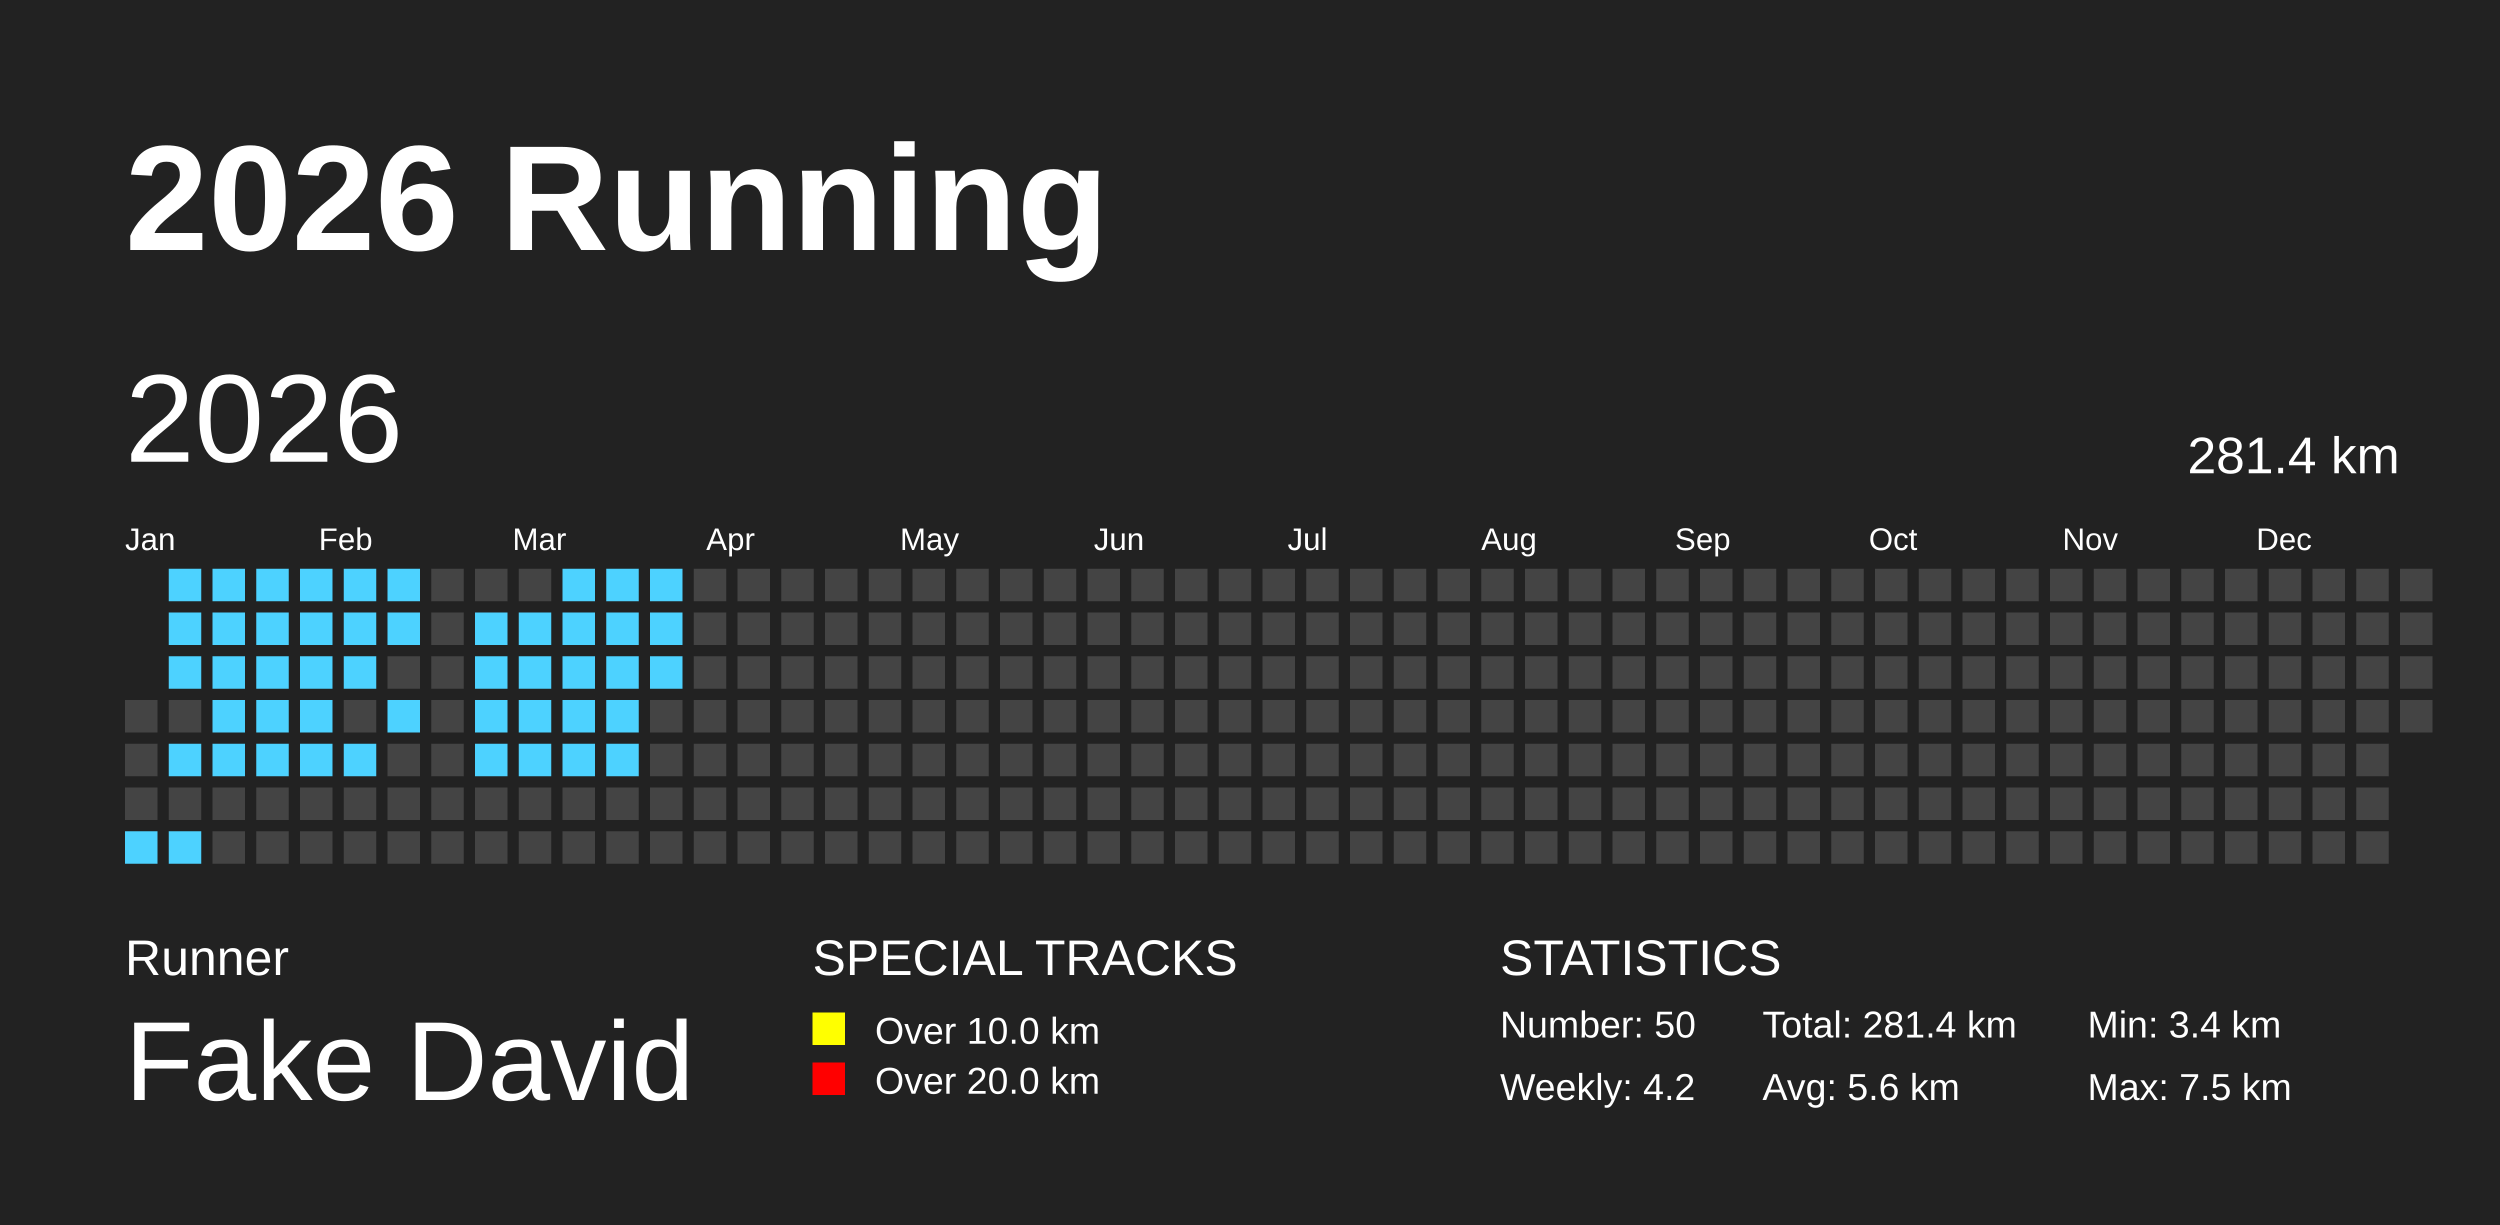
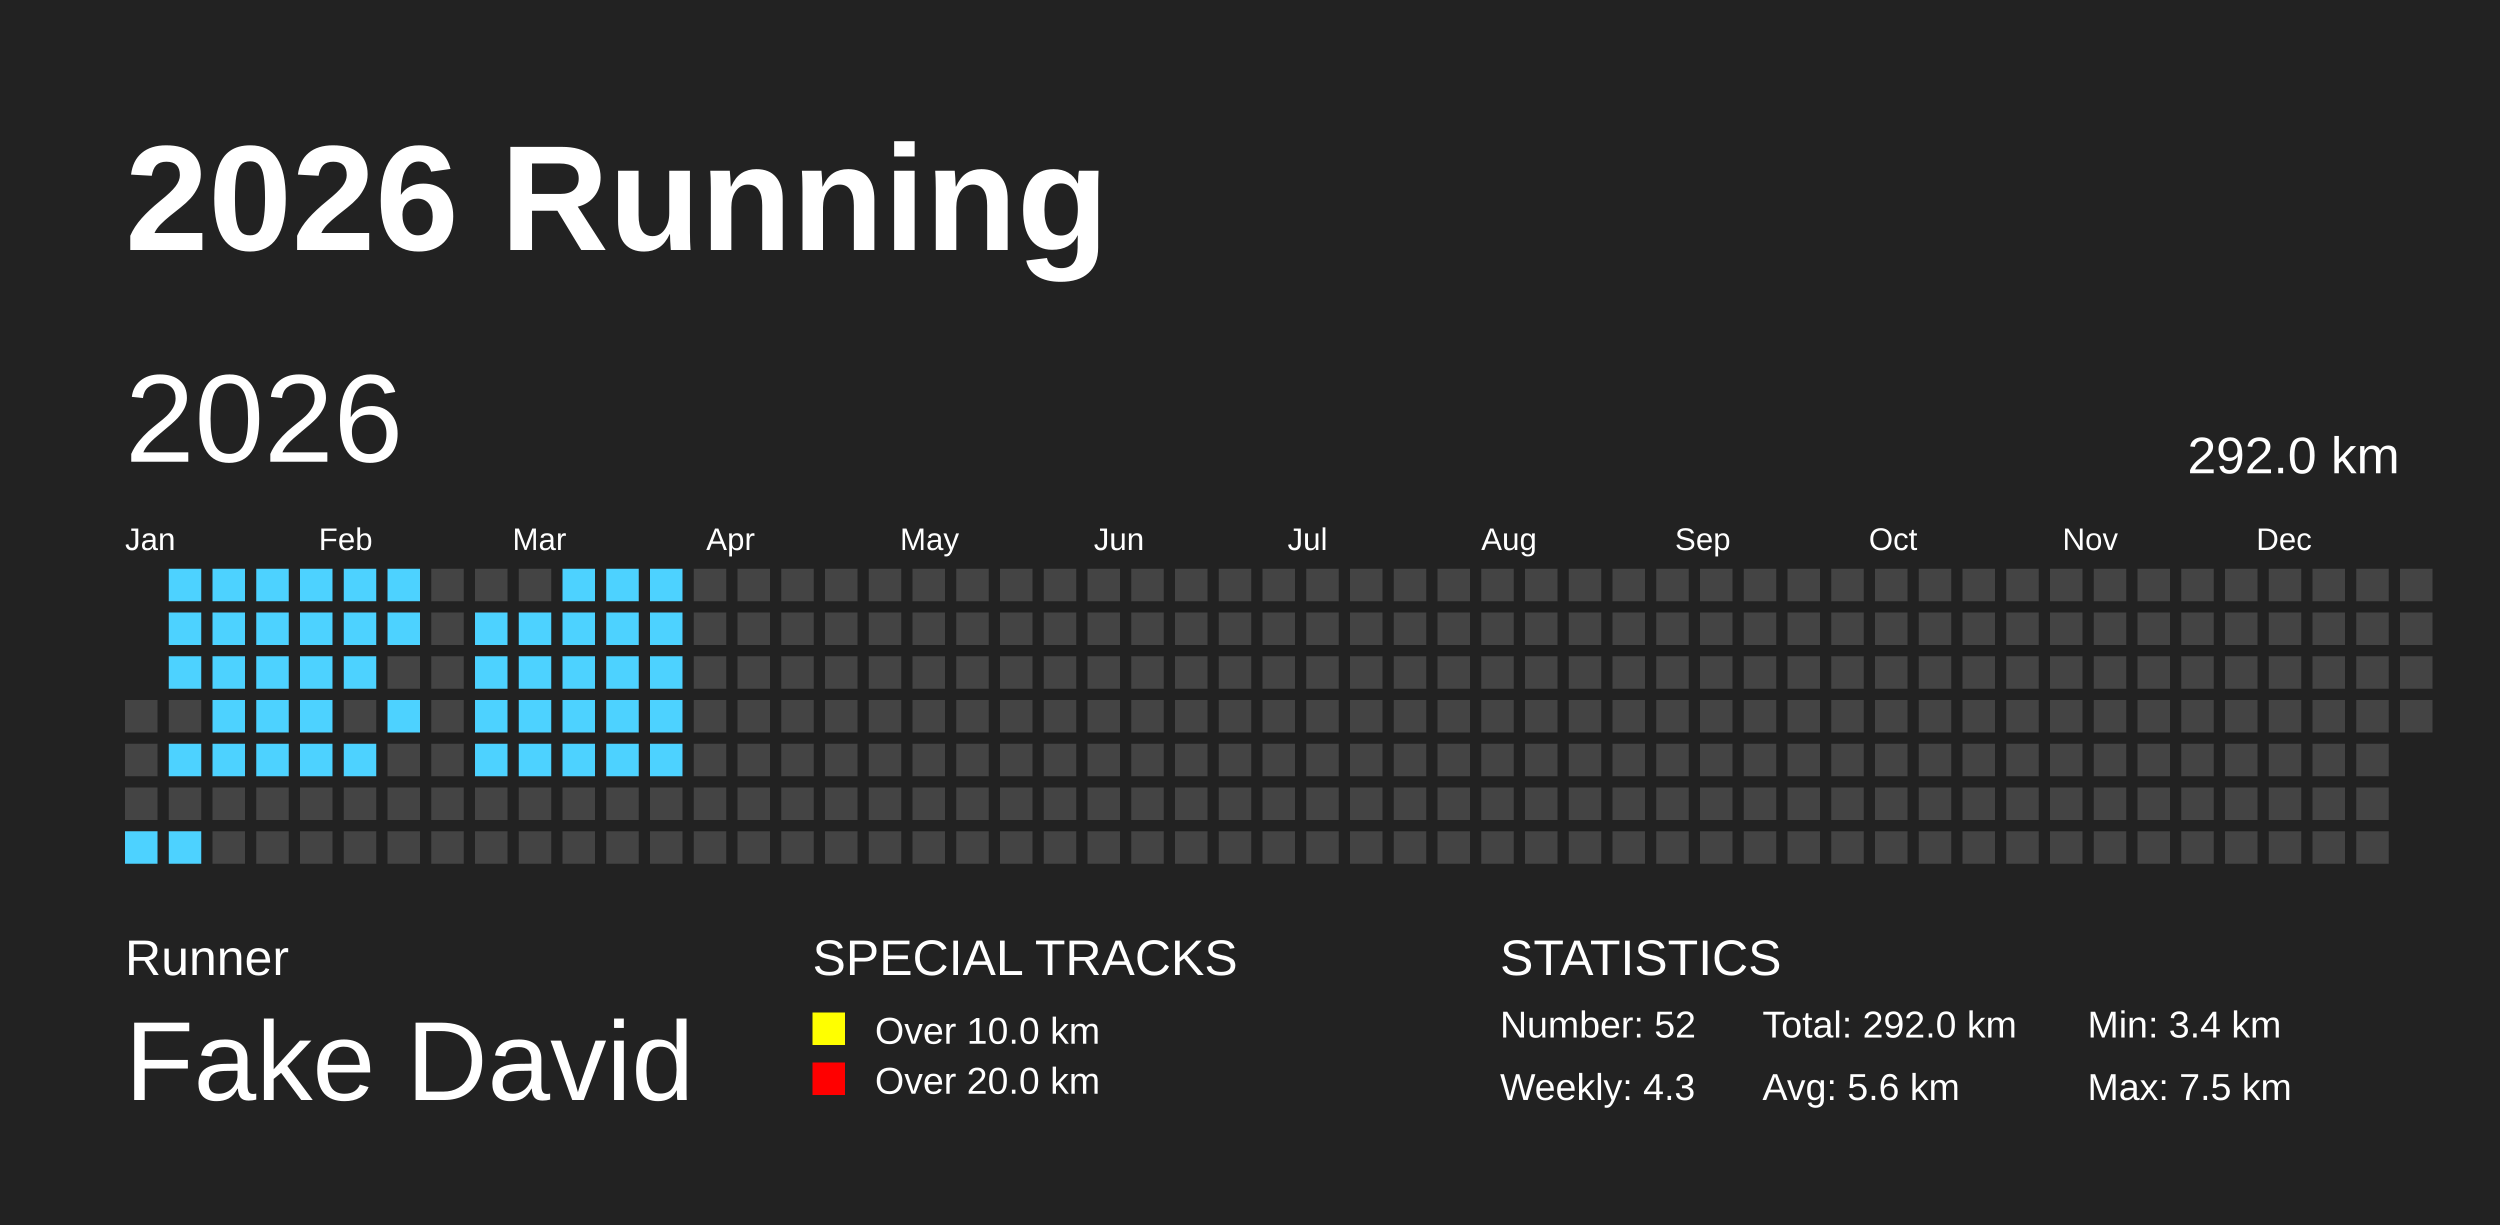
<svg xmlns="http://www.w3.org/2000/svg" baseProfile="full" height="98mm" version="1.1" viewBox="0,0,200,98" width="200mm">
  <defs />
  <rect fill="#222222" height="98" width="200" x="0" y="0" />
  <text fill="#FFFFFF" style="font-size:12px; font-family:Arial; font-weight:bold;" x="10" y="20">2026 Running</text>
  <text fill="#FFFFFF" style="font-size:4px; font-family:Arial" x="10" y="78">Runner</text>
  <text fill="#FFFFFF" style="font-size:9px; font-family:Arial" x="10" y="88">Fake David</text>
  <text fill="#FFFFFF" style="font-size:4px; font-family:Arial" x="65" y="78">SPECIAL TRACKS</text>
  <rect fill="yellow" height="2.6" width="2.6" x="65" y="81" />
  <text fill="#FFFFFF" style="font-size:3px; font-family:Arial" x="70" y="83.5">Over 10.0 km</text>
  <rect fill="red" height="2.6" width="2.6" x="65" y="85" />
  <text fill="#FFFFFF" style="font-size:3px; font-family:Arial" x="70" y="87.5">Over 20.0 km</text>
  <text fill="#FFFFFF" style="font-size:4px; font-family:Arial" x="120" y="78">STATISTICS</text>
-   <text fill="#FFFFFF" style="font-size:3px; font-family:Arial" x="120" y="83">Number: 50</text>
-   <text fill="#FFFFFF" style="font-size:3px; font-family:Arial" x="120" y="88">Weekly: 4.2</text>
-   <text fill="#FFFFFF" style="font-size:3px; font-family:Arial" x="141" y="83">Total: 281.4 km</text>
+   <text fill="#FFFFFF" style="font-size:3px; font-family:Arial" x="120" y="83">Number: 52</text>
+   <text fill="#FFFFFF" style="font-size:3px; font-family:Arial" x="120" y="88">Weekly: 4.3</text>
+   <text fill="#FFFFFF" style="font-size:3px; font-family:Arial" x="141" y="83">Total: 292.0 km</text>
  <text fill="#FFFFFF" style="font-size:3px; font-family:Arial" x="141" y="88">Avg: 5.6 km</text>
  <text fill="#FFFFFF" style="font-size:3px; font-family:Arial" x="167" y="83">Min: 3.4 km</text>
  <text fill="#FFFFFF" style="font-size:3px; font-family:Arial" x="167" y="88">Max: 7.5 km</text>
  <text dominant-baseline="hanging" fill="#FFFFFF" style="font-size:10.0px; font-family:Arial;" x="10" y="30">2026</text>
-   <text dominant-baseline="hanging" fill="#FFFFFF" style="font-size:4.125px; font-family:Arial;" x="175" y="35">281.4 km</text>
+   <text dominant-baseline="hanging" fill="#FFFFFF" style="font-size:4.125px; font-family:Arial;" x="175" y="35">292.0 km</text>
  <text fill="#FFFFFF" style="font-size:2.5px; font-family:Arial" x="10.0" y="44">Jan</text>
  <text fill="#FFFFFF" style="font-size:2.5px; font-family:Arial" x="25.5" y="44">Feb</text>
  <text fill="#FFFFFF" style="font-size:2.5px; font-family:Arial" x="41.0" y="44">Mar</text>
  <text fill="#FFFFFF" style="font-size:2.5px; font-family:Arial" x="56.5" y="44">Apr</text>
  <text fill="#FFFFFF" style="font-size:2.5px; font-family:Arial" x="72.0" y="44">May</text>
  <text fill="#FFFFFF" style="font-size:2.5px; font-family:Arial" x="87.5" y="44">Jun</text>
  <text fill="#FFFFFF" style="font-size:2.5px; font-family:Arial" x="103.0" y="44">Jul</text>
  <text fill="#FFFFFF" style="font-size:2.5px; font-family:Arial" x="118.5" y="44">Aug</text>
  <text fill="#FFFFFF" style="font-size:2.5px; font-family:Arial" x="134.0" y="44">Sep</text>
  <text fill="#FFFFFF" style="font-size:2.5px; font-family:Arial" x="149.5" y="44">Oct</text>
  <text fill="#FFFFFF" style="font-size:2.5px; font-family:Arial" x="165.0" y="44">Nov</text>
  <text fill="#FFFFFF" style="font-size:2.5px; font-family:Arial" x="180.5" y="44">Dec</text>
  <rect fill="#444444" height="2.6" width="2.6" x="10.0" y="56.0" />
  <rect fill="#444444" height="2.6" width="2.6" x="10.0" y="59.5" />
  <rect fill="#444444" height="2.6" width="2.6" x="10.0" y="63.0" />
  <rect fill="#4DD2FF" height="2.6" width="2.6" x="10.0" y="66.5" />
  <rect fill="#4DD2FF" height="2.6" width="2.6" x="13.5" y="45.5" />
  <rect fill="#4DD2FF" height="2.6" width="2.6" x="13.5" y="49.0" />
  <rect fill="#4DD2FF" height="2.6" width="2.6" x="13.5" y="52.5" />
  <rect fill="#444444" height="2.6" width="2.6" x="13.5" y="56.0" />
  <rect fill="#4DD2FF" height="2.6" width="2.6" x="13.5" y="59.5" />
  <rect fill="#444444" height="2.6" width="2.6" x="13.5" y="63.0" />
  <rect fill="#4DD2FF" height="2.6" width="2.6" x="13.5" y="66.5" />
  <rect fill="#4DD2FF" height="2.6" width="2.6" x="17.0" y="45.5" />
  <rect fill="#4DD2FF" height="2.6" width="2.6" x="17.0" y="49.0" />
  <rect fill="#4DD2FF" height="2.6" width="2.6" x="17.0" y="52.5" />
  <rect fill="#4DD2FF" height="2.6" width="2.6" x="17.0" y="56.0" />
  <rect fill="#4DD2FF" height="2.6" width="2.6" x="17.0" y="59.5" />
  <rect fill="#444444" height="2.6" width="2.6" x="17.0" y="63.0" />
  <rect fill="#444444" height="2.6" width="2.6" x="17.0" y="66.5" />
  <rect fill="#4DD2FF" height="2.6" width="2.6" x="20.5" y="45.5" />
  <rect fill="#4DD2FF" height="2.6" width="2.6" x="20.5" y="49.0" />
  <rect fill="#4DD2FF" height="2.6" width="2.6" x="20.5" y="52.5" />
  <rect fill="#4DD2FF" height="2.6" width="2.6" x="20.5" y="56.0" />
  <rect fill="#4DD2FF" height="2.6" width="2.6" x="20.5" y="59.5" />
  <rect fill="#444444" height="2.6" width="2.6" x="20.5" y="63.0" />
  <rect fill="#444444" height="2.6" width="2.6" x="20.5" y="66.5" />
  <rect fill="#4DD2FF" height="2.6" width="2.6" x="24.0" y="45.5" />
  <rect fill="#4DD2FF" height="2.6" width="2.6" x="24.0" y="49.0" />
  <rect fill="#4DD2FF" height="2.6" width="2.6" x="24.0" y="52.5" />
  <rect fill="#4DD2FF" height="2.6" width="2.6" x="24.0" y="56.0" />
  <rect fill="#4DD2FF" height="2.6" width="2.6" x="24.0" y="59.5" />
  <rect fill="#444444" height="2.6" width="2.6" x="24.0" y="63.0" />
  <rect fill="#444444" height="2.6" width="2.6" x="24.0" y="66.5" />
  <rect fill="#4DD2FF" height="2.6" width="2.6" x="27.5" y="45.5" />
  <rect fill="#4DD2FF" height="2.6" width="2.6" x="27.5" y="49.0" />
  <rect fill="#4DD2FF" height="2.6" width="2.6" x="27.5" y="52.5" />
  <rect fill="#444444" height="2.6" width="2.6" x="27.5" y="56.0" />
  <rect fill="#4DD2FF" height="2.6" width="2.6" x="27.5" y="59.5" />
  <rect fill="#444444" height="2.6" width="2.6" x="27.5" y="63.0" />
  <rect fill="#444444" height="2.6" width="2.6" x="27.5" y="66.5" />
  <rect fill="#4DD2FF" height="2.6" width="2.6" x="31.0" y="45.5" />
  <rect fill="#4DD2FF" height="2.6" width="2.6" x="31.0" y="49.0" />
  <rect fill="#444444" height="2.6" width="2.6" x="31.0" y="52.5" />
  <rect fill="#4DD2FF" height="2.6" width="2.6" x="31.0" y="56.0" />
  <rect fill="#444444" height="2.6" width="2.6" x="31.0" y="59.5" />
  <rect fill="#444444" height="2.6" width="2.6" x="31.0" y="63.0" />
  <rect fill="#444444" height="2.6" width="2.6" x="31.0" y="66.5" />
  <rect fill="#444444" height="2.6" width="2.6" x="34.5" y="45.5" />
  <rect fill="#444444" height="2.6" width="2.6" x="34.5" y="49.0" />
  <rect fill="#444444" height="2.6" width="2.6" x="34.5" y="52.5" />
  <rect fill="#444444" height="2.6" width="2.6" x="34.5" y="56.0" />
  <rect fill="#444444" height="2.6" width="2.6" x="34.5" y="59.5" />
  <rect fill="#444444" height="2.6" width="2.6" x="34.5" y="63.0" />
  <rect fill="#444444" height="2.6" width="2.6" x="34.5" y="66.5" />
  <rect fill="#444444" height="2.6" width="2.6" x="38.0" y="45.5" />
  <rect fill="#4DD2FF" height="2.6" width="2.6" x="38.0" y="49.0" />
  <rect fill="#4DD2FF" height="2.6" width="2.6" x="38.0" y="52.5" />
  <rect fill="#4DD2FF" height="2.6" width="2.6" x="38.0" y="56.0" />
  <rect fill="#4DD2FF" height="2.6" width="2.6" x="38.0" y="59.5" />
  <rect fill="#444444" height="2.6" width="2.6" x="38.0" y="63.0" />
  <rect fill="#444444" height="2.6" width="2.6" x="38.0" y="66.5" />
  <rect fill="#444444" height="2.6" width="2.6" x="41.5" y="45.5" />
  <rect fill="#4DD2FF" height="2.6" width="2.6" x="41.5" y="49.0" />
  <rect fill="#4DD2FF" height="2.6" width="2.6" x="41.5" y="52.5" />
  <rect fill="#4DD2FF" height="2.6" width="2.6" x="41.5" y="56.0" />
  <rect fill="#4DD2FF" height="2.6" width="2.6" x="41.5" y="59.5" />
  <rect fill="#444444" height="2.6" width="2.6" x="41.5" y="63.0" />
  <rect fill="#444444" height="2.6" width="2.6" x="41.5" y="66.5" />
  <rect fill="#4DD2FF" height="2.6" width="2.6" x="45.0" y="45.5" />
  <rect fill="#4DD2FF" height="2.6" width="2.6" x="45.0" y="49.0" />
  <rect fill="#4DD2FF" height="2.6" width="2.6" x="45.0" y="52.5" />
  <rect fill="#4DD2FF" height="2.6" width="2.6" x="45.0" y="56.0" />
  <rect fill="#4DD2FF" height="2.6" width="2.6" x="45.0" y="59.5" />
  <rect fill="#444444" height="2.6" width="2.6" x="45.0" y="63.0" />
  <rect fill="#444444" height="2.6" width="2.6" x="45.0" y="66.5" />
  <rect fill="#4DD2FF" height="2.6" width="2.6" x="48.5" y="45.5" />
  <rect fill="#4DD2FF" height="2.6" width="2.6" x="48.5" y="49.0" />
  <rect fill="#4DD2FF" height="2.6" width="2.6" x="48.5" y="52.5" />
  <rect fill="#4DD2FF" height="2.6" width="2.6" x="48.5" y="56.0" />
  <rect fill="#4DD2FF" height="2.6" width="2.6" x="48.5" y="59.5" />
  <rect fill="#444444" height="2.6" width="2.6" x="48.5" y="63.0" />
  <rect fill="#444444" height="2.6" width="2.6" x="48.5" y="66.5" />
  <rect fill="#4DD2FF" height="2.6" width="2.6" x="52.0" y="45.5" />
  <rect fill="#4DD2FF" height="2.6" width="2.6" x="52.0" y="49.0" />
  <rect fill="#4DD2FF" height="2.6" width="2.6" x="52.0" y="52.5" />
-   <rect fill="#444444" height="2.6" width="2.6" x="52.0" y="56.0" />
-   <rect fill="#444444" height="2.6" width="2.6" x="52.0" y="59.5" />
+   <rect fill="#4DD2FF" height="2.6" width="2.6" x="52.0" y="56.0" />
+   <rect fill="#4DD2FF" height="2.6" width="2.6" x="52.0" y="59.5" />
  <rect fill="#444444" height="2.6" width="2.6" x="52.0" y="63.0" />
  <rect fill="#444444" height="2.6" width="2.6" x="52.0" y="66.5" />
  <rect fill="#444444" height="2.6" width="2.6" x="55.5" y="45.5" />
  <rect fill="#444444" height="2.6" width="2.6" x="55.5" y="49.0" />
  <rect fill="#444444" height="2.6" width="2.6" x="55.5" y="52.5" />
  <rect fill="#444444" height="2.6" width="2.6" x="55.5" y="56.0" />
  <rect fill="#444444" height="2.6" width="2.6" x="55.5" y="59.5" />
  <rect fill="#444444" height="2.6" width="2.6" x="55.5" y="63.0" />
  <rect fill="#444444" height="2.6" width="2.6" x="55.5" y="66.5" />
  <rect fill="#444444" height="2.6" width="2.6" x="59.0" y="45.5" />
  <rect fill="#444444" height="2.6" width="2.6" x="59.0" y="49.0" />
  <rect fill="#444444" height="2.6" width="2.6" x="59.0" y="52.5" />
  <rect fill="#444444" height="2.6" width="2.6" x="59.0" y="56.0" />
  <rect fill="#444444" height="2.6" width="2.6" x="59.0" y="59.5" />
  <rect fill="#444444" height="2.6" width="2.6" x="59.0" y="63.0" />
  <rect fill="#444444" height="2.6" width="2.6" x="59.0" y="66.5" />
  <rect fill="#444444" height="2.6" width="2.6" x="62.5" y="45.5" />
  <rect fill="#444444" height="2.6" width="2.6" x="62.5" y="49.0" />
  <rect fill="#444444" height="2.6" width="2.6" x="62.5" y="52.5" />
  <rect fill="#444444" height="2.6" width="2.6" x="62.5" y="56.0" />
  <rect fill="#444444" height="2.6" width="2.6" x="62.5" y="59.5" />
  <rect fill="#444444" height="2.6" width="2.6" x="62.5" y="63.0" />
  <rect fill="#444444" height="2.6" width="2.6" x="62.5" y="66.5" />
  <rect fill="#444444" height="2.6" width="2.6" x="66.0" y="45.5" />
  <rect fill="#444444" height="2.6" width="2.6" x="66.0" y="49.0" />
  <rect fill="#444444" height="2.6" width="2.6" x="66.0" y="52.5" />
  <rect fill="#444444" height="2.6" width="2.6" x="66.0" y="56.0" />
  <rect fill="#444444" height="2.6" width="2.6" x="66.0" y="59.5" />
  <rect fill="#444444" height="2.6" width="2.6" x="66.0" y="63.0" />
  <rect fill="#444444" height="2.6" width="2.6" x="66.0" y="66.5" />
  <rect fill="#444444" height="2.6" width="2.6" x="69.5" y="45.5" />
  <rect fill="#444444" height="2.6" width="2.6" x="69.5" y="49.0" />
  <rect fill="#444444" height="2.6" width="2.6" x="69.5" y="52.5" />
  <rect fill="#444444" height="2.6" width="2.6" x="69.5" y="56.0" />
  <rect fill="#444444" height="2.6" width="2.6" x="69.5" y="59.5" />
  <rect fill="#444444" height="2.6" width="2.6" x="69.5" y="63.0" />
  <rect fill="#444444" height="2.6" width="2.6" x="69.5" y="66.5" />
  <rect fill="#444444" height="2.6" width="2.6" x="73.0" y="45.5" />
  <rect fill="#444444" height="2.6" width="2.6" x="73.0" y="49.0" />
  <rect fill="#444444" height="2.6" width="2.6" x="73.0" y="52.5" />
  <rect fill="#444444" height="2.6" width="2.6" x="73.0" y="56.0" />
  <rect fill="#444444" height="2.6" width="2.6" x="73.0" y="59.5" />
  <rect fill="#444444" height="2.6" width="2.6" x="73.0" y="63.0" />
  <rect fill="#444444" height="2.6" width="2.6" x="73.0" y="66.5" />
  <rect fill="#444444" height="2.6" width="2.6" x="76.5" y="45.5" />
  <rect fill="#444444" height="2.6" width="2.6" x="76.5" y="49.0" />
  <rect fill="#444444" height="2.6" width="2.6" x="76.5" y="52.5" />
  <rect fill="#444444" height="2.6" width="2.6" x="76.5" y="56.0" />
  <rect fill="#444444" height="2.6" width="2.6" x="76.5" y="59.5" />
  <rect fill="#444444" height="2.6" width="2.6" x="76.5" y="63.0" />
  <rect fill="#444444" height="2.6" width="2.6" x="76.5" y="66.5" />
  <rect fill="#444444" height="2.6" width="2.6" x="80.0" y="45.5" />
  <rect fill="#444444" height="2.6" width="2.6" x="80.0" y="49.0" />
  <rect fill="#444444" height="2.6" width="2.6" x="80.0" y="52.5" />
  <rect fill="#444444" height="2.6" width="2.6" x="80.0" y="56.0" />
  <rect fill="#444444" height="2.6" width="2.6" x="80.0" y="59.5" />
  <rect fill="#444444" height="2.6" width="2.6" x="80.0" y="63.0" />
  <rect fill="#444444" height="2.6" width="2.6" x="80.0" y="66.5" />
  <rect fill="#444444" height="2.6" width="2.6" x="83.5" y="45.5" />
  <rect fill="#444444" height="2.6" width="2.6" x="83.5" y="49.0" />
  <rect fill="#444444" height="2.6" width="2.6" x="83.5" y="52.5" />
  <rect fill="#444444" height="2.6" width="2.6" x="83.5" y="56.0" />
  <rect fill="#444444" height="2.6" width="2.6" x="83.5" y="59.5" />
  <rect fill="#444444" height="2.6" width="2.6" x="83.5" y="63.0" />
  <rect fill="#444444" height="2.6" width="2.6" x="83.5" y="66.5" />
  <rect fill="#444444" height="2.6" width="2.6" x="87.0" y="45.5" />
  <rect fill="#444444" height="2.6" width="2.6" x="87.0" y="49.0" />
  <rect fill="#444444" height="2.6" width="2.6" x="87.0" y="52.5" />
  <rect fill="#444444" height="2.6" width="2.6" x="87.0" y="56.0" />
  <rect fill="#444444" height="2.6" width="2.6" x="87.0" y="59.5" />
  <rect fill="#444444" height="2.6" width="2.6" x="87.0" y="63.0" />
  <rect fill="#444444" height="2.6" width="2.6" x="87.0" y="66.5" />
  <rect fill="#444444" height="2.6" width="2.6" x="90.5" y="45.5" />
  <rect fill="#444444" height="2.6" width="2.6" x="90.5" y="49.0" />
  <rect fill="#444444" height="2.6" width="2.6" x="90.5" y="52.5" />
  <rect fill="#444444" height="2.6" width="2.6" x="90.5" y="56.0" />
  <rect fill="#444444" height="2.6" width="2.6" x="90.5" y="59.5" />
  <rect fill="#444444" height="2.6" width="2.6" x="90.5" y="63.0" />
  <rect fill="#444444" height="2.6" width="2.6" x="90.5" y="66.5" />
  <rect fill="#444444" height="2.6" width="2.6" x="94.0" y="45.5" />
  <rect fill="#444444" height="2.6" width="2.6" x="94.0" y="49.0" />
  <rect fill="#444444" height="2.6" width="2.6" x="94.0" y="52.5" />
  <rect fill="#444444" height="2.6" width="2.6" x="94.0" y="56.0" />
  <rect fill="#444444" height="2.6" width="2.6" x="94.0" y="59.5" />
  <rect fill="#444444" height="2.6" width="2.6" x="94.0" y="63.0" />
  <rect fill="#444444" height="2.6" width="2.6" x="94.0" y="66.5" />
  <rect fill="#444444" height="2.6" width="2.6" x="97.5" y="45.5" />
  <rect fill="#444444" height="2.6" width="2.6" x="97.5" y="49.0" />
  <rect fill="#444444" height="2.6" width="2.6" x="97.5" y="52.5" />
  <rect fill="#444444" height="2.6" width="2.6" x="97.5" y="56.0" />
  <rect fill="#444444" height="2.6" width="2.6" x="97.5" y="59.5" />
  <rect fill="#444444" height="2.6" width="2.6" x="97.5" y="63.0" />
  <rect fill="#444444" height="2.6" width="2.6" x="97.5" y="66.5" />
  <rect fill="#444444" height="2.6" width="2.6" x="101.0" y="45.5" />
  <rect fill="#444444" height="2.6" width="2.6" x="101.0" y="49.0" />
  <rect fill="#444444" height="2.6" width="2.6" x="101.0" y="52.5" />
  <rect fill="#444444" height="2.6" width="2.6" x="101.0" y="56.0" />
  <rect fill="#444444" height="2.6" width="2.6" x="101.0" y="59.5" />
  <rect fill="#444444" height="2.6" width="2.6" x="101.0" y="63.0" />
  <rect fill="#444444" height="2.6" width="2.6" x="101.0" y="66.5" />
  <rect fill="#444444" height="2.6" width="2.6" x="104.5" y="45.5" />
  <rect fill="#444444" height="2.6" width="2.6" x="104.5" y="49.0" />
  <rect fill="#444444" height="2.6" width="2.6" x="104.5" y="52.5" />
  <rect fill="#444444" height="2.6" width="2.6" x="104.5" y="56.0" />
  <rect fill="#444444" height="2.6" width="2.6" x="104.5" y="59.5" />
  <rect fill="#444444" height="2.6" width="2.6" x="104.5" y="63.0" />
  <rect fill="#444444" height="2.6" width="2.6" x="104.5" y="66.5" />
  <rect fill="#444444" height="2.6" width="2.6" x="108.0" y="45.5" />
  <rect fill="#444444" height="2.6" width="2.6" x="108.0" y="49.0" />
  <rect fill="#444444" height="2.6" width="2.6" x="108.0" y="52.5" />
  <rect fill="#444444" height="2.6" width="2.6" x="108.0" y="56.0" />
  <rect fill="#444444" height="2.6" width="2.6" x="108.0" y="59.5" />
  <rect fill="#444444" height="2.6" width="2.6" x="108.0" y="63.0" />
  <rect fill="#444444" height="2.6" width="2.6" x="108.0" y="66.5" />
  <rect fill="#444444" height="2.6" width="2.6" x="111.5" y="45.5" />
  <rect fill="#444444" height="2.6" width="2.6" x="111.5" y="49.0" />
  <rect fill="#444444" height="2.6" width="2.6" x="111.5" y="52.5" />
  <rect fill="#444444" height="2.6" width="2.6" x="111.5" y="56.0" />
  <rect fill="#444444" height="2.6" width="2.6" x="111.5" y="59.5" />
  <rect fill="#444444" height="2.6" width="2.6" x="111.5" y="63.0" />
  <rect fill="#444444" height="2.6" width="2.6" x="111.5" y="66.5" />
  <rect fill="#444444" height="2.6" width="2.6" x="115.0" y="45.5" />
  <rect fill="#444444" height="2.6" width="2.6" x="115.0" y="49.0" />
  <rect fill="#444444" height="2.6" width="2.6" x="115.0" y="52.5" />
  <rect fill="#444444" height="2.6" width="2.6" x="115.0" y="56.0" />
  <rect fill="#444444" height="2.6" width="2.6" x="115.0" y="59.5" />
  <rect fill="#444444" height="2.6" width="2.6" x="115.0" y="63.0" />
  <rect fill="#444444" height="2.6" width="2.6" x="115.0" y="66.5" />
  <rect fill="#444444" height="2.6" width="2.6" x="118.5" y="45.5" />
  <rect fill="#444444" height="2.6" width="2.6" x="118.5" y="49.0" />
  <rect fill="#444444" height="2.6" width="2.6" x="118.5" y="52.5" />
  <rect fill="#444444" height="2.6" width="2.6" x="118.5" y="56.0" />
  <rect fill="#444444" height="2.6" width="2.6" x="118.5" y="59.5" />
  <rect fill="#444444" height="2.6" width="2.6" x="118.5" y="63.0" />
  <rect fill="#444444" height="2.6" width="2.6" x="118.5" y="66.5" />
  <rect fill="#444444" height="2.6" width="2.6" x="122.0" y="45.5" />
  <rect fill="#444444" height="2.6" width="2.6" x="122.0" y="49.0" />
  <rect fill="#444444" height="2.6" width="2.6" x="122.0" y="52.5" />
  <rect fill="#444444" height="2.6" width="2.6" x="122.0" y="56.0" />
  <rect fill="#444444" height="2.6" width="2.6" x="122.0" y="59.5" />
  <rect fill="#444444" height="2.6" width="2.6" x="122.0" y="63.0" />
  <rect fill="#444444" height="2.6" width="2.6" x="122.0" y="66.5" />
  <rect fill="#444444" height="2.6" width="2.6" x="125.5" y="45.5" />
  <rect fill="#444444" height="2.6" width="2.6" x="125.5" y="49.0" />
  <rect fill="#444444" height="2.6" width="2.6" x="125.5" y="52.5" />
  <rect fill="#444444" height="2.6" width="2.6" x="125.5" y="56.0" />
  <rect fill="#444444" height="2.6" width="2.6" x="125.5" y="59.5" />
  <rect fill="#444444" height="2.6" width="2.6" x="125.5" y="63.0" />
  <rect fill="#444444" height="2.6" width="2.6" x="125.5" y="66.5" />
  <rect fill="#444444" height="2.6" width="2.6" x="129.0" y="45.5" />
  <rect fill="#444444" height="2.6" width="2.6" x="129.0" y="49.0" />
  <rect fill="#444444" height="2.6" width="2.6" x="129.0" y="52.5" />
  <rect fill="#444444" height="2.6" width="2.6" x="129.0" y="56.0" />
  <rect fill="#444444" height="2.6" width="2.6" x="129.0" y="59.5" />
  <rect fill="#444444" height="2.6" width="2.6" x="129.0" y="63.0" />
  <rect fill="#444444" height="2.6" width="2.6" x="129.0" y="66.5" />
  <rect fill="#444444" height="2.6" width="2.6" x="132.5" y="45.5" />
  <rect fill="#444444" height="2.6" width="2.6" x="132.5" y="49.0" />
  <rect fill="#444444" height="2.6" width="2.6" x="132.5" y="52.5" />
  <rect fill="#444444" height="2.6" width="2.6" x="132.5" y="56.0" />
  <rect fill="#444444" height="2.6" width="2.6" x="132.5" y="59.5" />
  <rect fill="#444444" height="2.6" width="2.6" x="132.5" y="63.0" />
  <rect fill="#444444" height="2.6" width="2.6" x="132.5" y="66.5" />
  <rect fill="#444444" height="2.6" width="2.6" x="136.0" y="45.5" />
  <rect fill="#444444" height="2.6" width="2.6" x="136.0" y="49.0" />
  <rect fill="#444444" height="2.6" width="2.6" x="136.0" y="52.5" />
  <rect fill="#444444" height="2.6" width="2.6" x="136.0" y="56.0" />
  <rect fill="#444444" height="2.6" width="2.6" x="136.0" y="59.5" />
  <rect fill="#444444" height="2.6" width="2.6" x="136.0" y="63.0" />
  <rect fill="#444444" height="2.6" width="2.6" x="136.0" y="66.5" />
  <rect fill="#444444" height="2.6" width="2.6" x="139.5" y="45.5" />
  <rect fill="#444444" height="2.6" width="2.6" x="139.5" y="49.0" />
  <rect fill="#444444" height="2.6" width="2.6" x="139.5" y="52.5" />
  <rect fill="#444444" height="2.6" width="2.6" x="139.5" y="56.0" />
  <rect fill="#444444" height="2.6" width="2.6" x="139.5" y="59.5" />
  <rect fill="#444444" height="2.6" width="2.6" x="139.5" y="63.0" />
  <rect fill="#444444" height="2.6" width="2.6" x="139.5" y="66.5" />
  <rect fill="#444444" height="2.6" width="2.6" x="143.0" y="45.5" />
  <rect fill="#444444" height="2.6" width="2.6" x="143.0" y="49.0" />
  <rect fill="#444444" height="2.6" width="2.6" x="143.0" y="52.5" />
  <rect fill="#444444" height="2.6" width="2.6" x="143.0" y="56.0" />
  <rect fill="#444444" height="2.6" width="2.6" x="143.0" y="59.5" />
  <rect fill="#444444" height="2.6" width="2.6" x="143.0" y="63.0" />
  <rect fill="#444444" height="2.6" width="2.6" x="143.0" y="66.5" />
  <rect fill="#444444" height="2.6" width="2.6" x="146.5" y="45.5" />
  <rect fill="#444444" height="2.6" width="2.6" x="146.5" y="49.0" />
  <rect fill="#444444" height="2.6" width="2.6" x="146.5" y="52.5" />
  <rect fill="#444444" height="2.6" width="2.6" x="146.5" y="56.0" />
  <rect fill="#444444" height="2.6" width="2.6" x="146.5" y="59.5" />
  <rect fill="#444444" height="2.6" width="2.6" x="146.5" y="63.0" />
  <rect fill="#444444" height="2.6" width="2.6" x="146.5" y="66.5" />
  <rect fill="#444444" height="2.6" width="2.6" x="150.0" y="45.5" />
  <rect fill="#444444" height="2.6" width="2.6" x="150.0" y="49.0" />
  <rect fill="#444444" height="2.6" width="2.6" x="150.0" y="52.5" />
  <rect fill="#444444" height="2.6" width="2.6" x="150.0" y="56.0" />
  <rect fill="#444444" height="2.6" width="2.6" x="150.0" y="59.5" />
  <rect fill="#444444" height="2.6" width="2.6" x="150.0" y="63.0" />
  <rect fill="#444444" height="2.6" width="2.6" x="150.0" y="66.5" />
  <rect fill="#444444" height="2.6" width="2.6" x="153.5" y="45.5" />
  <rect fill="#444444" height="2.6" width="2.6" x="153.5" y="49.0" />
  <rect fill="#444444" height="2.6" width="2.6" x="153.5" y="52.5" />
  <rect fill="#444444" height="2.6" width="2.6" x="153.5" y="56.0" />
  <rect fill="#444444" height="2.6" width="2.6" x="153.5" y="59.5" />
  <rect fill="#444444" height="2.6" width="2.6" x="153.5" y="63.0" />
  <rect fill="#444444" height="2.6" width="2.6" x="153.5" y="66.5" />
  <rect fill="#444444" height="2.6" width="2.6" x="157.0" y="45.5" />
  <rect fill="#444444" height="2.6" width="2.6" x="157.0" y="49.0" />
  <rect fill="#444444" height="2.6" width="2.6" x="157.0" y="52.5" />
  <rect fill="#444444" height="2.6" width="2.6" x="157.0" y="56.0" />
  <rect fill="#444444" height="2.6" width="2.6" x="157.0" y="59.5" />
  <rect fill="#444444" height="2.6" width="2.6" x="157.0" y="63.0" />
  <rect fill="#444444" height="2.6" width="2.6" x="157.0" y="66.5" />
  <rect fill="#444444" height="2.6" width="2.6" x="160.5" y="45.5" />
  <rect fill="#444444" height="2.6" width="2.6" x="160.5" y="49.0" />
  <rect fill="#444444" height="2.6" width="2.6" x="160.5" y="52.5" />
  <rect fill="#444444" height="2.6" width="2.6" x="160.5" y="56.0" />
  <rect fill="#444444" height="2.6" width="2.6" x="160.5" y="59.5" />
  <rect fill="#444444" height="2.6" width="2.6" x="160.5" y="63.0" />
  <rect fill="#444444" height="2.6" width="2.6" x="160.5" y="66.5" />
  <rect fill="#444444" height="2.6" width="2.6" x="164.0" y="45.5" />
  <rect fill="#444444" height="2.6" width="2.6" x="164.0" y="49.0" />
  <rect fill="#444444" height="2.6" width="2.6" x="164.0" y="52.5" />
  <rect fill="#444444" height="2.6" width="2.6" x="164.0" y="56.0" />
  <rect fill="#444444" height="2.6" width="2.6" x="164.0" y="59.5" />
  <rect fill="#444444" height="2.6" width="2.6" x="164.0" y="63.0" />
  <rect fill="#444444" height="2.6" width="2.6" x="164.0" y="66.5" />
  <rect fill="#444444" height="2.6" width="2.6" x="167.5" y="45.5" />
  <rect fill="#444444" height="2.6" width="2.6" x="167.5" y="49.0" />
  <rect fill="#444444" height="2.6" width="2.6" x="167.5" y="52.5" />
  <rect fill="#444444" height="2.6" width="2.6" x="167.5" y="56.0" />
  <rect fill="#444444" height="2.6" width="2.6" x="167.5" y="59.5" />
  <rect fill="#444444" height="2.6" width="2.6" x="167.5" y="63.0" />
  <rect fill="#444444" height="2.6" width="2.6" x="167.5" y="66.5" />
  <rect fill="#444444" height="2.6" width="2.6" x="171.0" y="45.5" />
  <rect fill="#444444" height="2.6" width="2.6" x="171.0" y="49.0" />
  <rect fill="#444444" height="2.6" width="2.6" x="171.0" y="52.5" />
  <rect fill="#444444" height="2.6" width="2.6" x="171.0" y="56.0" />
  <rect fill="#444444" height="2.6" width="2.6" x="171.0" y="59.5" />
  <rect fill="#444444" height="2.6" width="2.6" x="171.0" y="63.0" />
  <rect fill="#444444" height="2.6" width="2.6" x="171.0" y="66.5" />
  <rect fill="#444444" height="2.6" width="2.6" x="174.5" y="45.5" />
  <rect fill="#444444" height="2.6" width="2.6" x="174.5" y="49.0" />
  <rect fill="#444444" height="2.6" width="2.6" x="174.5" y="52.5" />
  <rect fill="#444444" height="2.6" width="2.6" x="174.5" y="56.0" />
  <rect fill="#444444" height="2.6" width="2.6" x="174.5" y="59.5" />
  <rect fill="#444444" height="2.6" width="2.6" x="174.5" y="63.0" />
  <rect fill="#444444" height="2.6" width="2.6" x="174.5" y="66.5" />
  <rect fill="#444444" height="2.6" width="2.6" x="178.0" y="45.5" />
  <rect fill="#444444" height="2.6" width="2.6" x="178.0" y="49.0" />
  <rect fill="#444444" height="2.6" width="2.6" x="178.0" y="52.5" />
  <rect fill="#444444" height="2.6" width="2.6" x="178.0" y="56.0" />
  <rect fill="#444444" height="2.6" width="2.6" x="178.0" y="59.5" />
  <rect fill="#444444" height="2.6" width="2.6" x="178.0" y="63.0" />
  <rect fill="#444444" height="2.6" width="2.6" x="178.0" y="66.5" />
  <rect fill="#444444" height="2.6" width="2.6" x="181.5" y="45.5" />
  <rect fill="#444444" height="2.6" width="2.6" x="181.5" y="49.0" />
  <rect fill="#444444" height="2.6" width="2.6" x="181.5" y="52.5" />
  <rect fill="#444444" height="2.6" width="2.6" x="181.5" y="56.0" />
  <rect fill="#444444" height="2.6" width="2.6" x="181.5" y="59.5" />
  <rect fill="#444444" height="2.6" width="2.6" x="181.5" y="63.0" />
  <rect fill="#444444" height="2.6" width="2.6" x="181.5" y="66.5" />
  <rect fill="#444444" height="2.6" width="2.6" x="185.0" y="45.5" />
  <rect fill="#444444" height="2.6" width="2.6" x="185.0" y="49.0" />
  <rect fill="#444444" height="2.6" width="2.6" x="185.0" y="52.5" />
  <rect fill="#444444" height="2.6" width="2.6" x="185.0" y="56.0" />
  <rect fill="#444444" height="2.6" width="2.6" x="185.0" y="59.5" />
  <rect fill="#444444" height="2.6" width="2.6" x="185.0" y="63.0" />
  <rect fill="#444444" height="2.6" width="2.6" x="185.0" y="66.5" />
  <rect fill="#444444" height="2.6" width="2.6" x="188.5" y="45.5" />
  <rect fill="#444444" height="2.6" width="2.6" x="188.5" y="49.0" />
  <rect fill="#444444" height="2.6" width="2.6" x="188.5" y="52.5" />
  <rect fill="#444444" height="2.6" width="2.6" x="188.5" y="56.0" />
  <rect fill="#444444" height="2.6" width="2.6" x="188.5" y="59.5" />
  <rect fill="#444444" height="2.6" width="2.6" x="188.5" y="63.0" />
  <rect fill="#444444" height="2.6" width="2.6" x="188.5" y="66.5" />
  <rect fill="#444444" height="2.6" width="2.6" x="192.0" y="45.5" />
  <rect fill="#444444" height="2.6" width="2.6" x="192.0" y="49.0" />
  <rect fill="#444444" height="2.6" width="2.6" x="192.0" y="52.5" />
  <rect fill="#444444" height="2.6" width="2.6" x="192.0" y="56.0" />
</svg>
